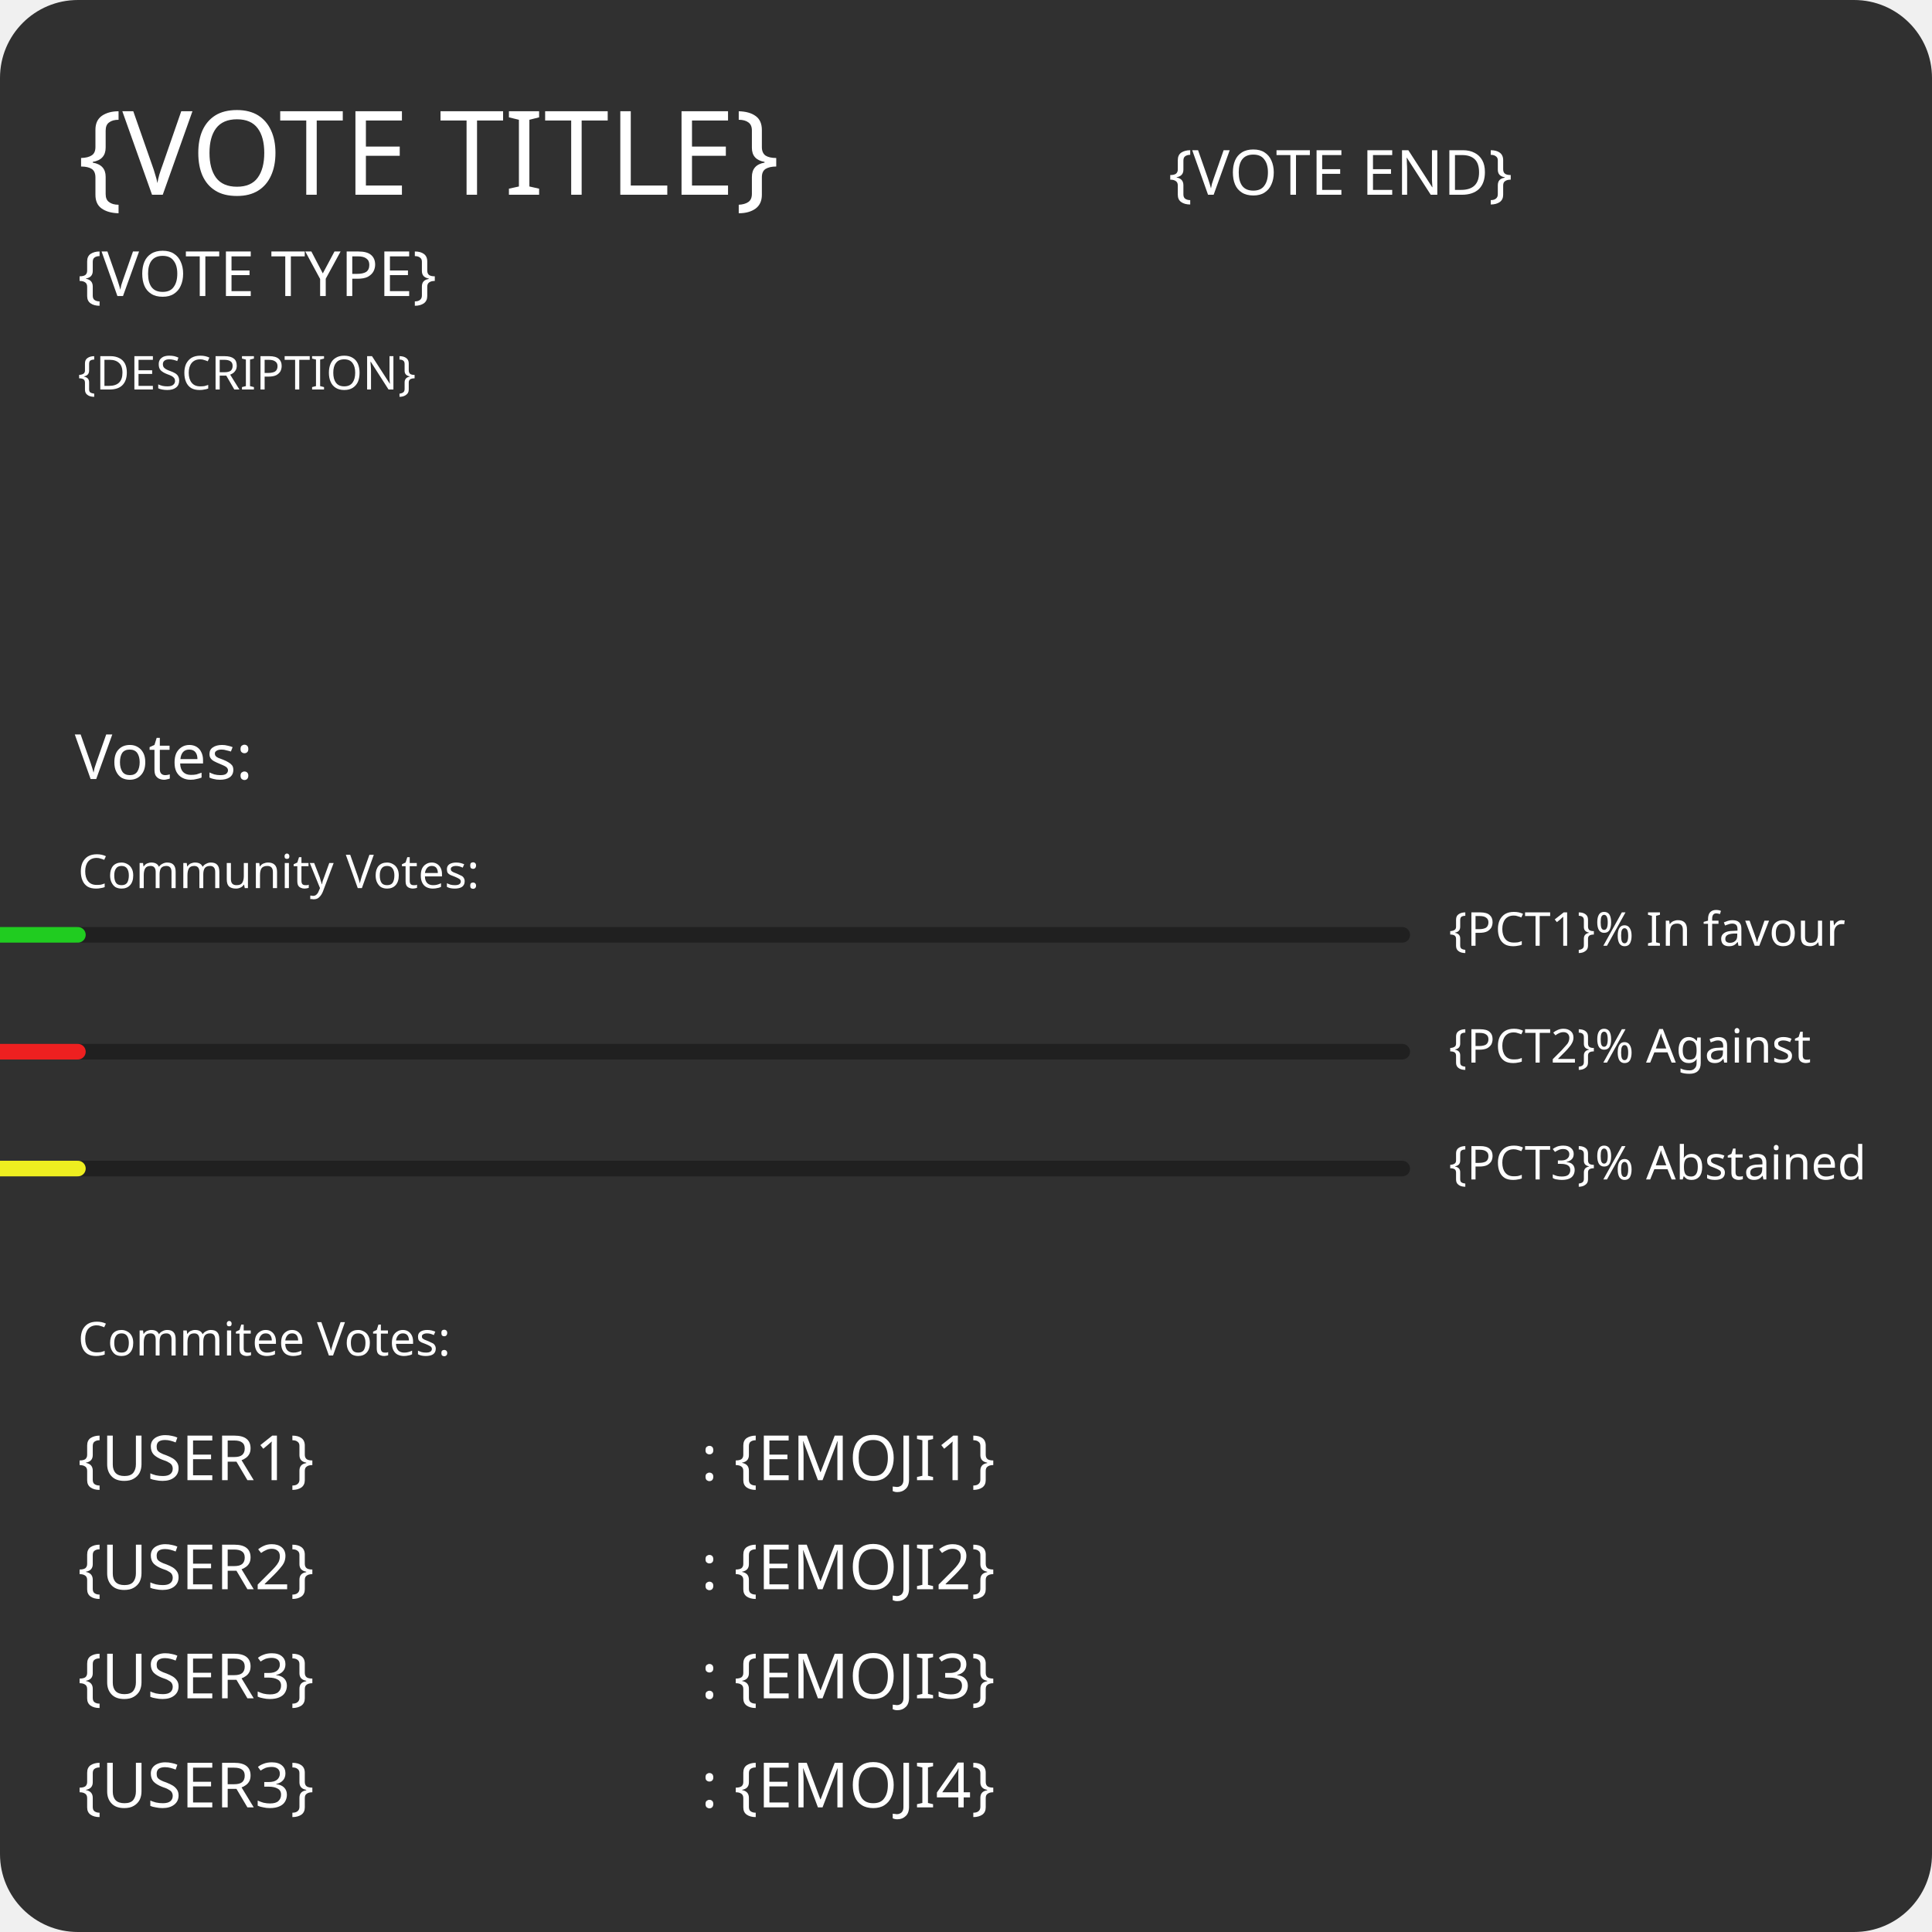
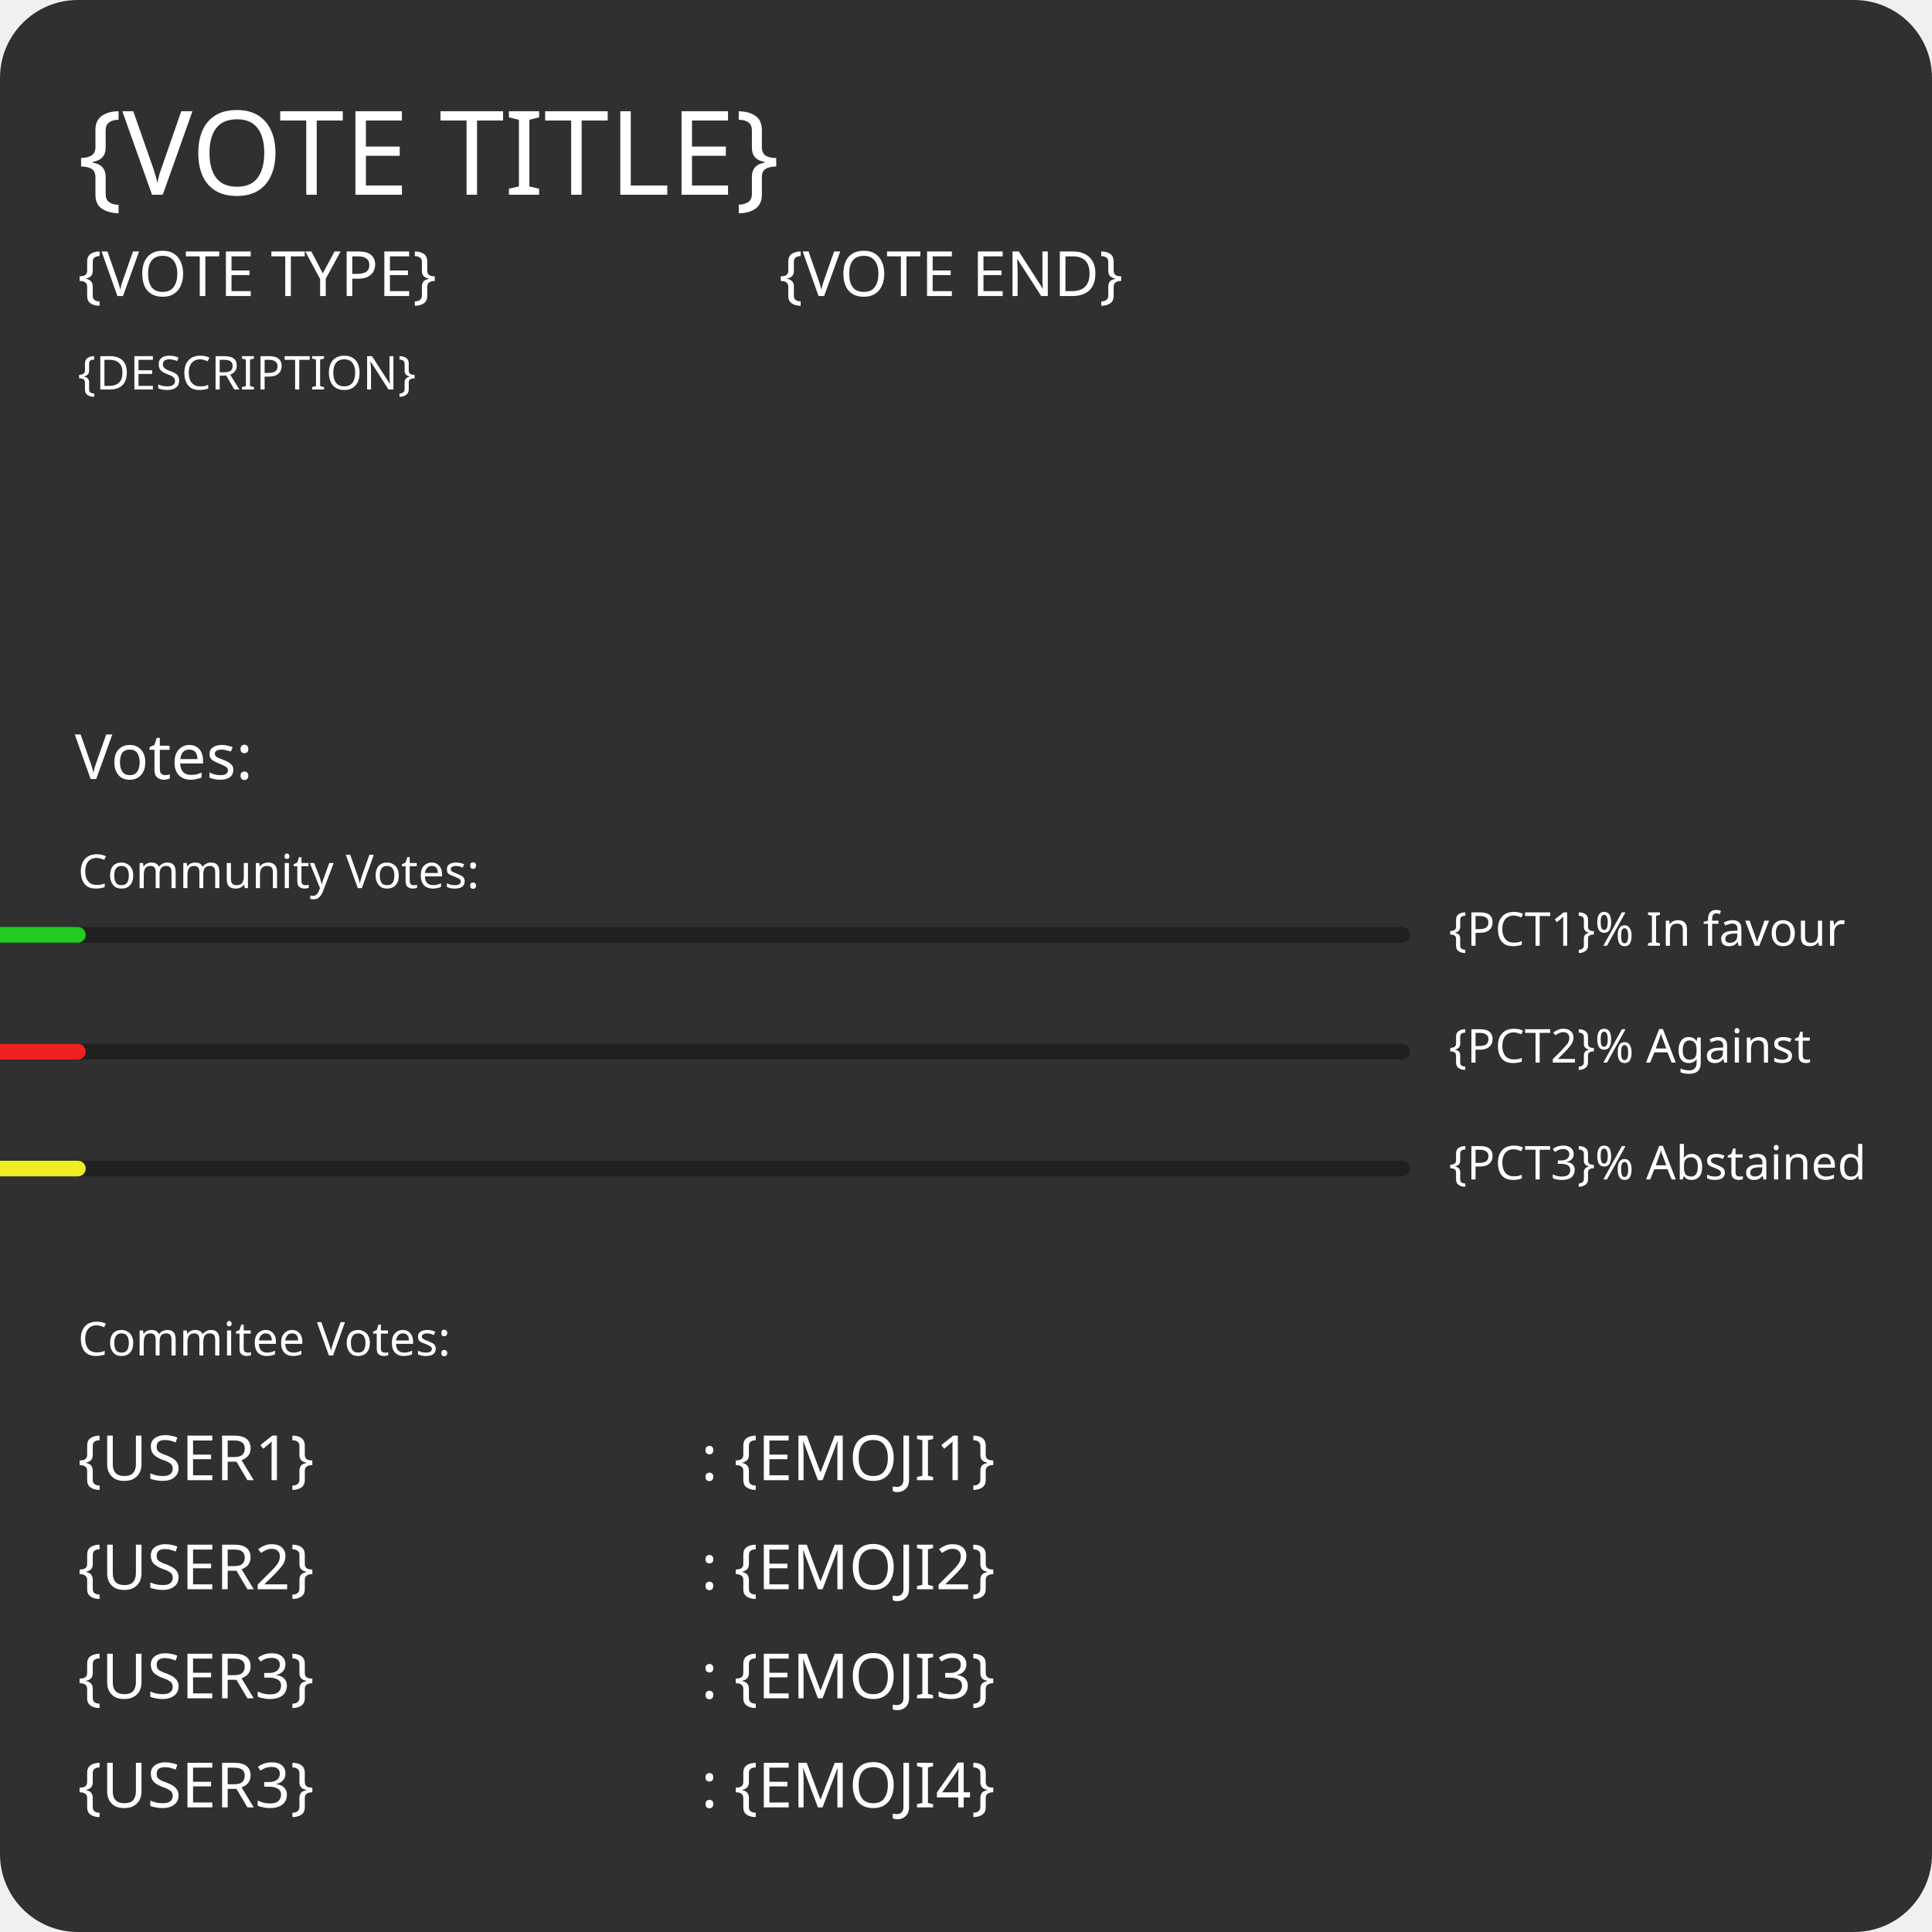
<svg xmlns="http://www.w3.org/2000/svg" width="500" height="500" viewBox="0 0 124 124" fill="none">
  <rect width="124" height="124" rx="5" fill="#303030" />
  
  // Structure and metadata
  <text x="5" y="12.5" style="font: 7.5px sans-serif; fill: white;">{VOTE TITLE}</text>
-   <text x="75" y="12.5" style="font: 4px sans-serif; fill: white;">{VOTE END}</text>
+   <text x="50" y="19" style="font: 4px sans-serif; fill: white;">{VOTE END}</text>
  <text x="5" y="19" style="font: 4px sans-serif; fill: white;">{VOTE TYPE}</text>
  <text x="5" y="25" style="font: 3px sans-serif; fill: white;">{DESCRIPTION}</text>
  
  // Votes
  <text x="4.8" y="50" style="font: 4px sans-serif; fill: white;">Votes: </text>
  <text x="5" y="57" style="font: 3px sans-serif; fill: white;">Community Votes: </text>
  <text x="5" y="87" style="font: 3px sans-serif; fill: white;">Commitee Votes: </text>
  

  // Community vote 5-90
  <line x1="5" y1="60" x2="90" y2="60" stroke-linecap="round" stroke="#202020" />
  <line x1="5" y1="67.5" x2="90" y2="67.5" stroke-linecap="round" stroke="#202020" />
  <line x1="5" y1="75" x2="90" y2="75" stroke-linecap="round" stroke="#202020" />
  <text x="93" y="60.7" style="font: 3px sans-serif; fill: white;">{PCT1}% In favour</text>
  <text x="93" y="68.2" style="font: 3px sans-serif; fill: white;">{PCT2}% Against</text>
  <text x="93" y="75.7" style="font: 3px sans-serif; fill: white;">{PCT3}% Abstained</text>
  <line x1="5" y1="60" x2="{VOTE_PCT_1}" y2="60" stroke-linecap="round" stroke="#20cc20" />
  <line x1="5" y1="67.5" x2="{VOTE_PCT_2}" y2="67.5" stroke-linecap="round" stroke="#ee2020" />
  <line x1="5" y1="75" x2="{VOTE_PCT_3}" y2="75" stroke-linecap="round" stroke="#eeee20" />

  // VC votes 5-90

  <text x="5" y="95" style="font: 4px sans-serif; fill: white;">{USER1}</text>
  <text x="5" y="102" style="font: 4px sans-serif; fill: white;">{USER2}</text>
  <text x="5" y="109" style="font: 4px sans-serif; fill: white;">{USER3}</text>
  <text x="5" y="116" style="font: 4px sans-serif; fill: white;">{USER3}</text>
  <text x="45" y="95" style="font: 4px sans-serif; fill: white;">: {EMOJI1}</text>
  <text x="45" y="102" style="font: 4px sans-serif; fill: white;">: {EMOJI2}</text>
  <text x="45" y="109" style="font: 4px sans-serif; fill: white;">: {EMOJI3}</text>
  <text x="45" y="116" style="font: 4px sans-serif; fill: white;">: {EMOJI4}</text>
</svg>
